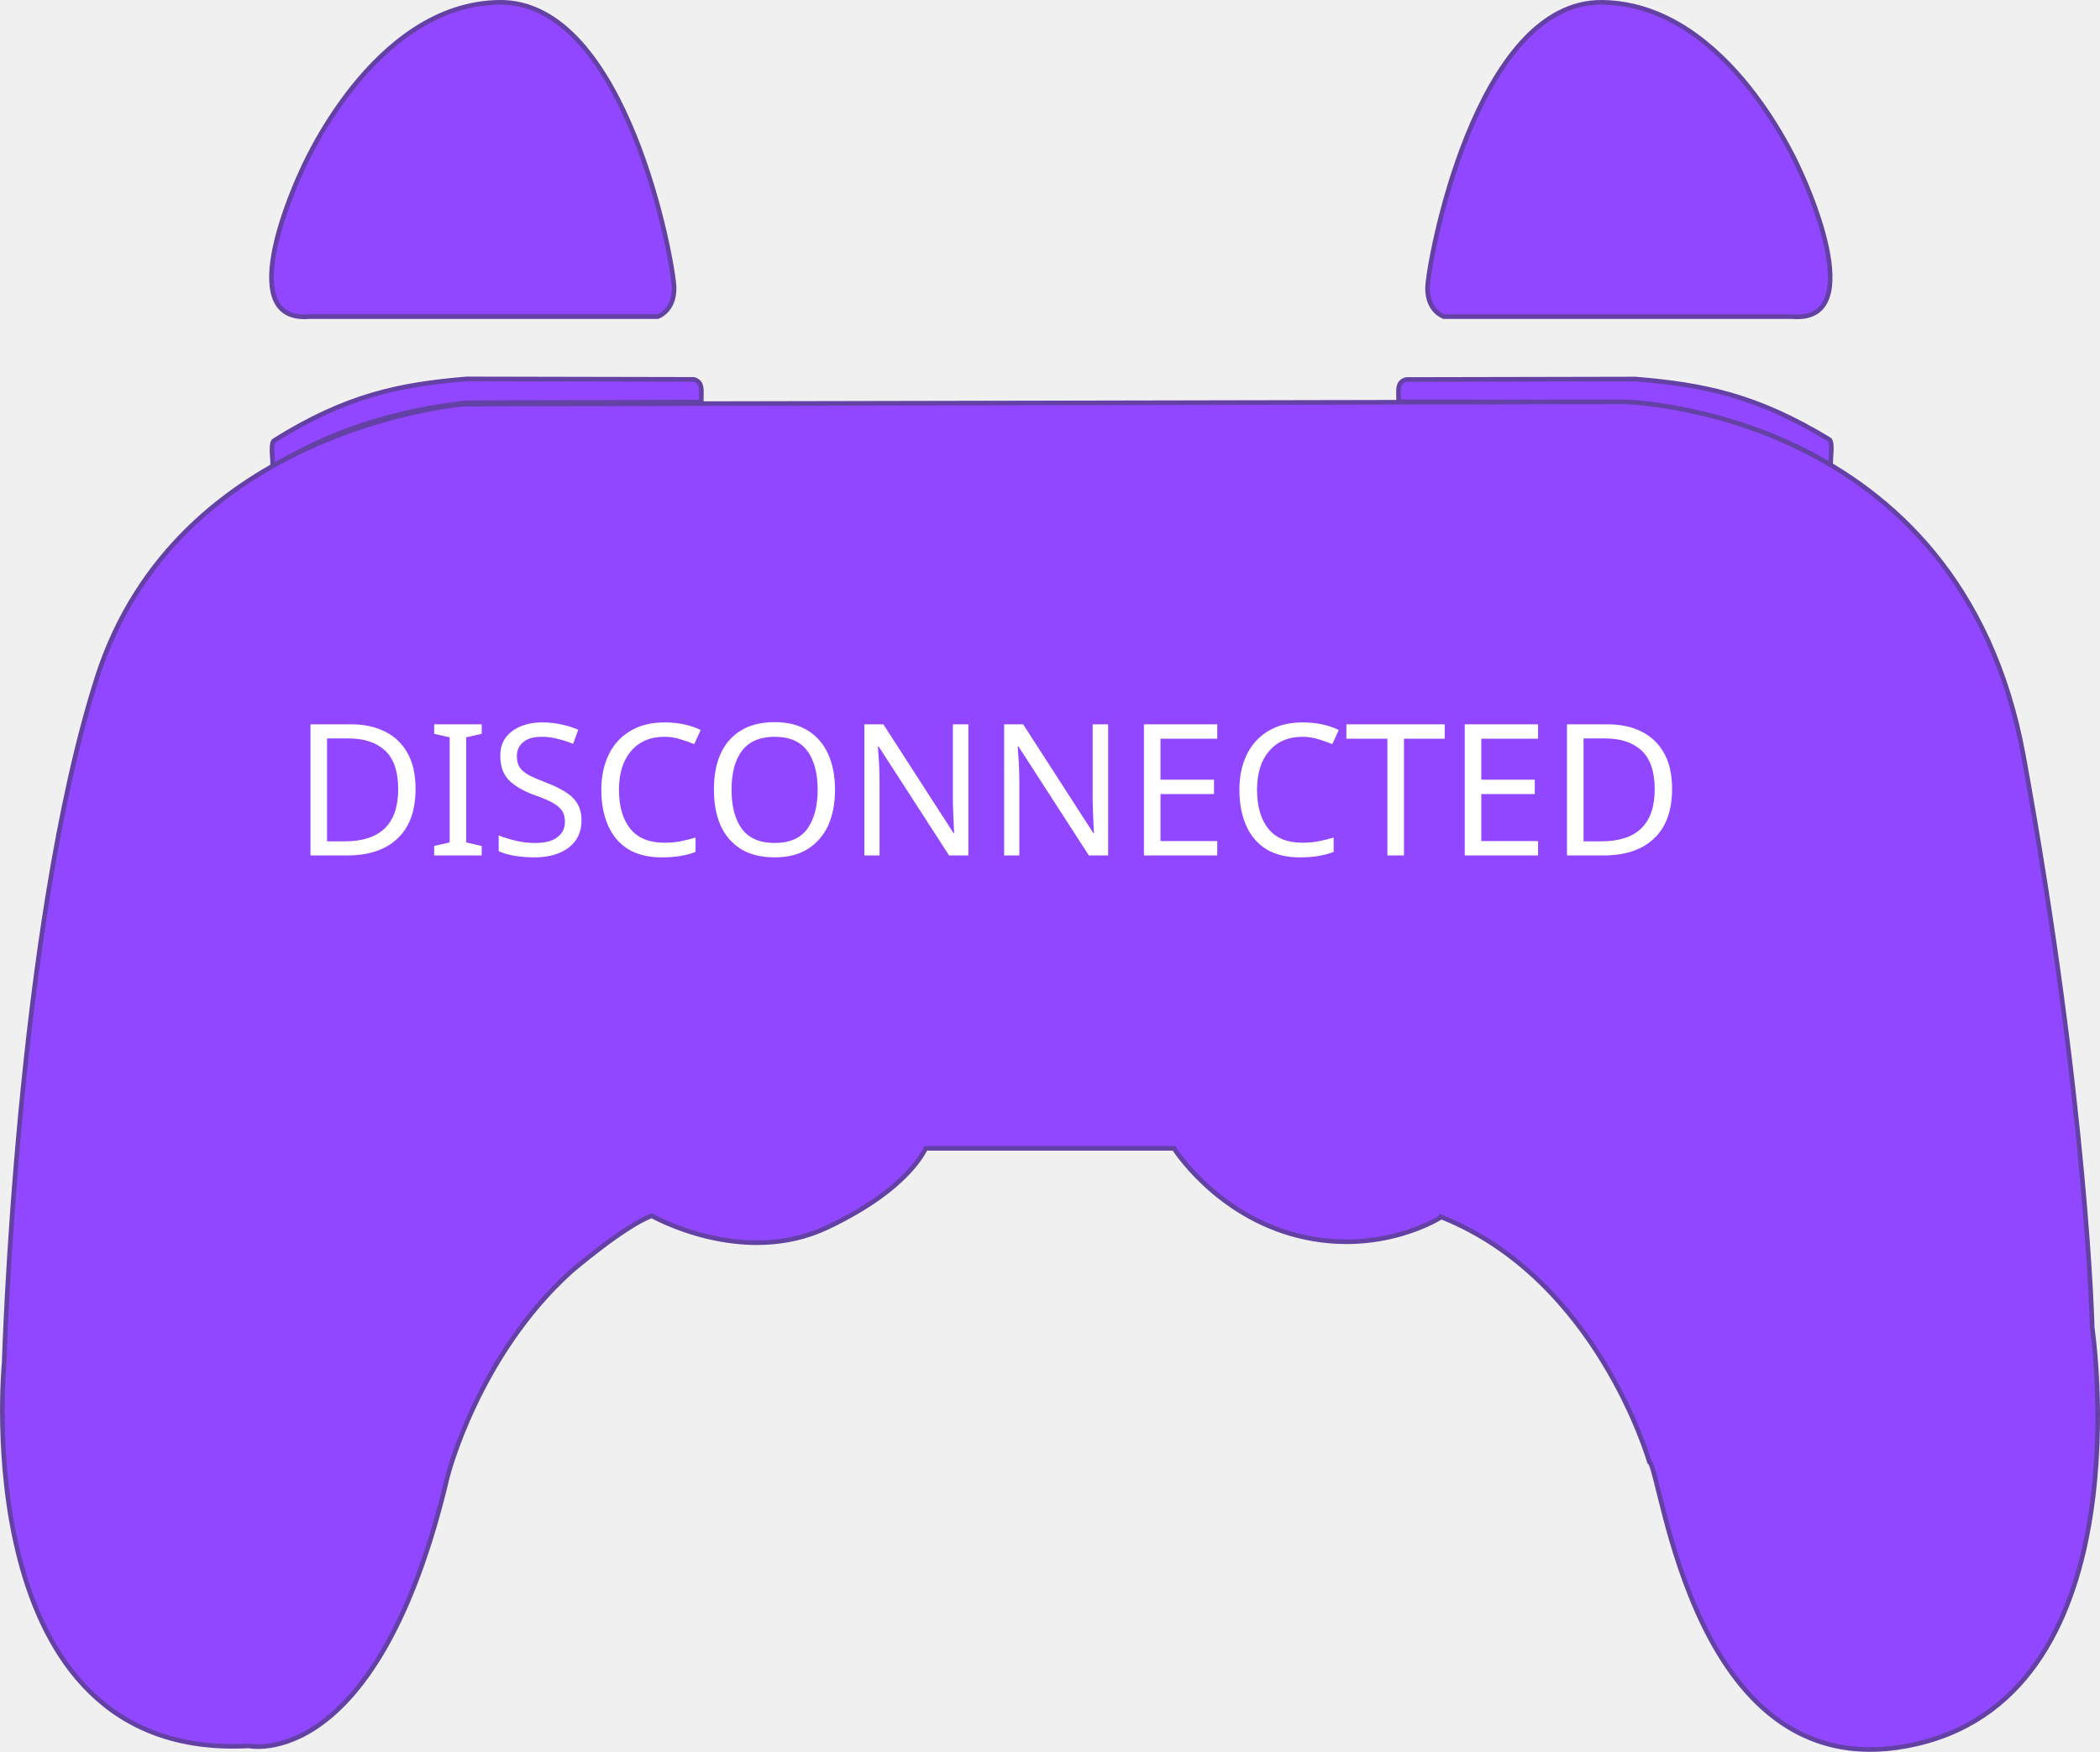
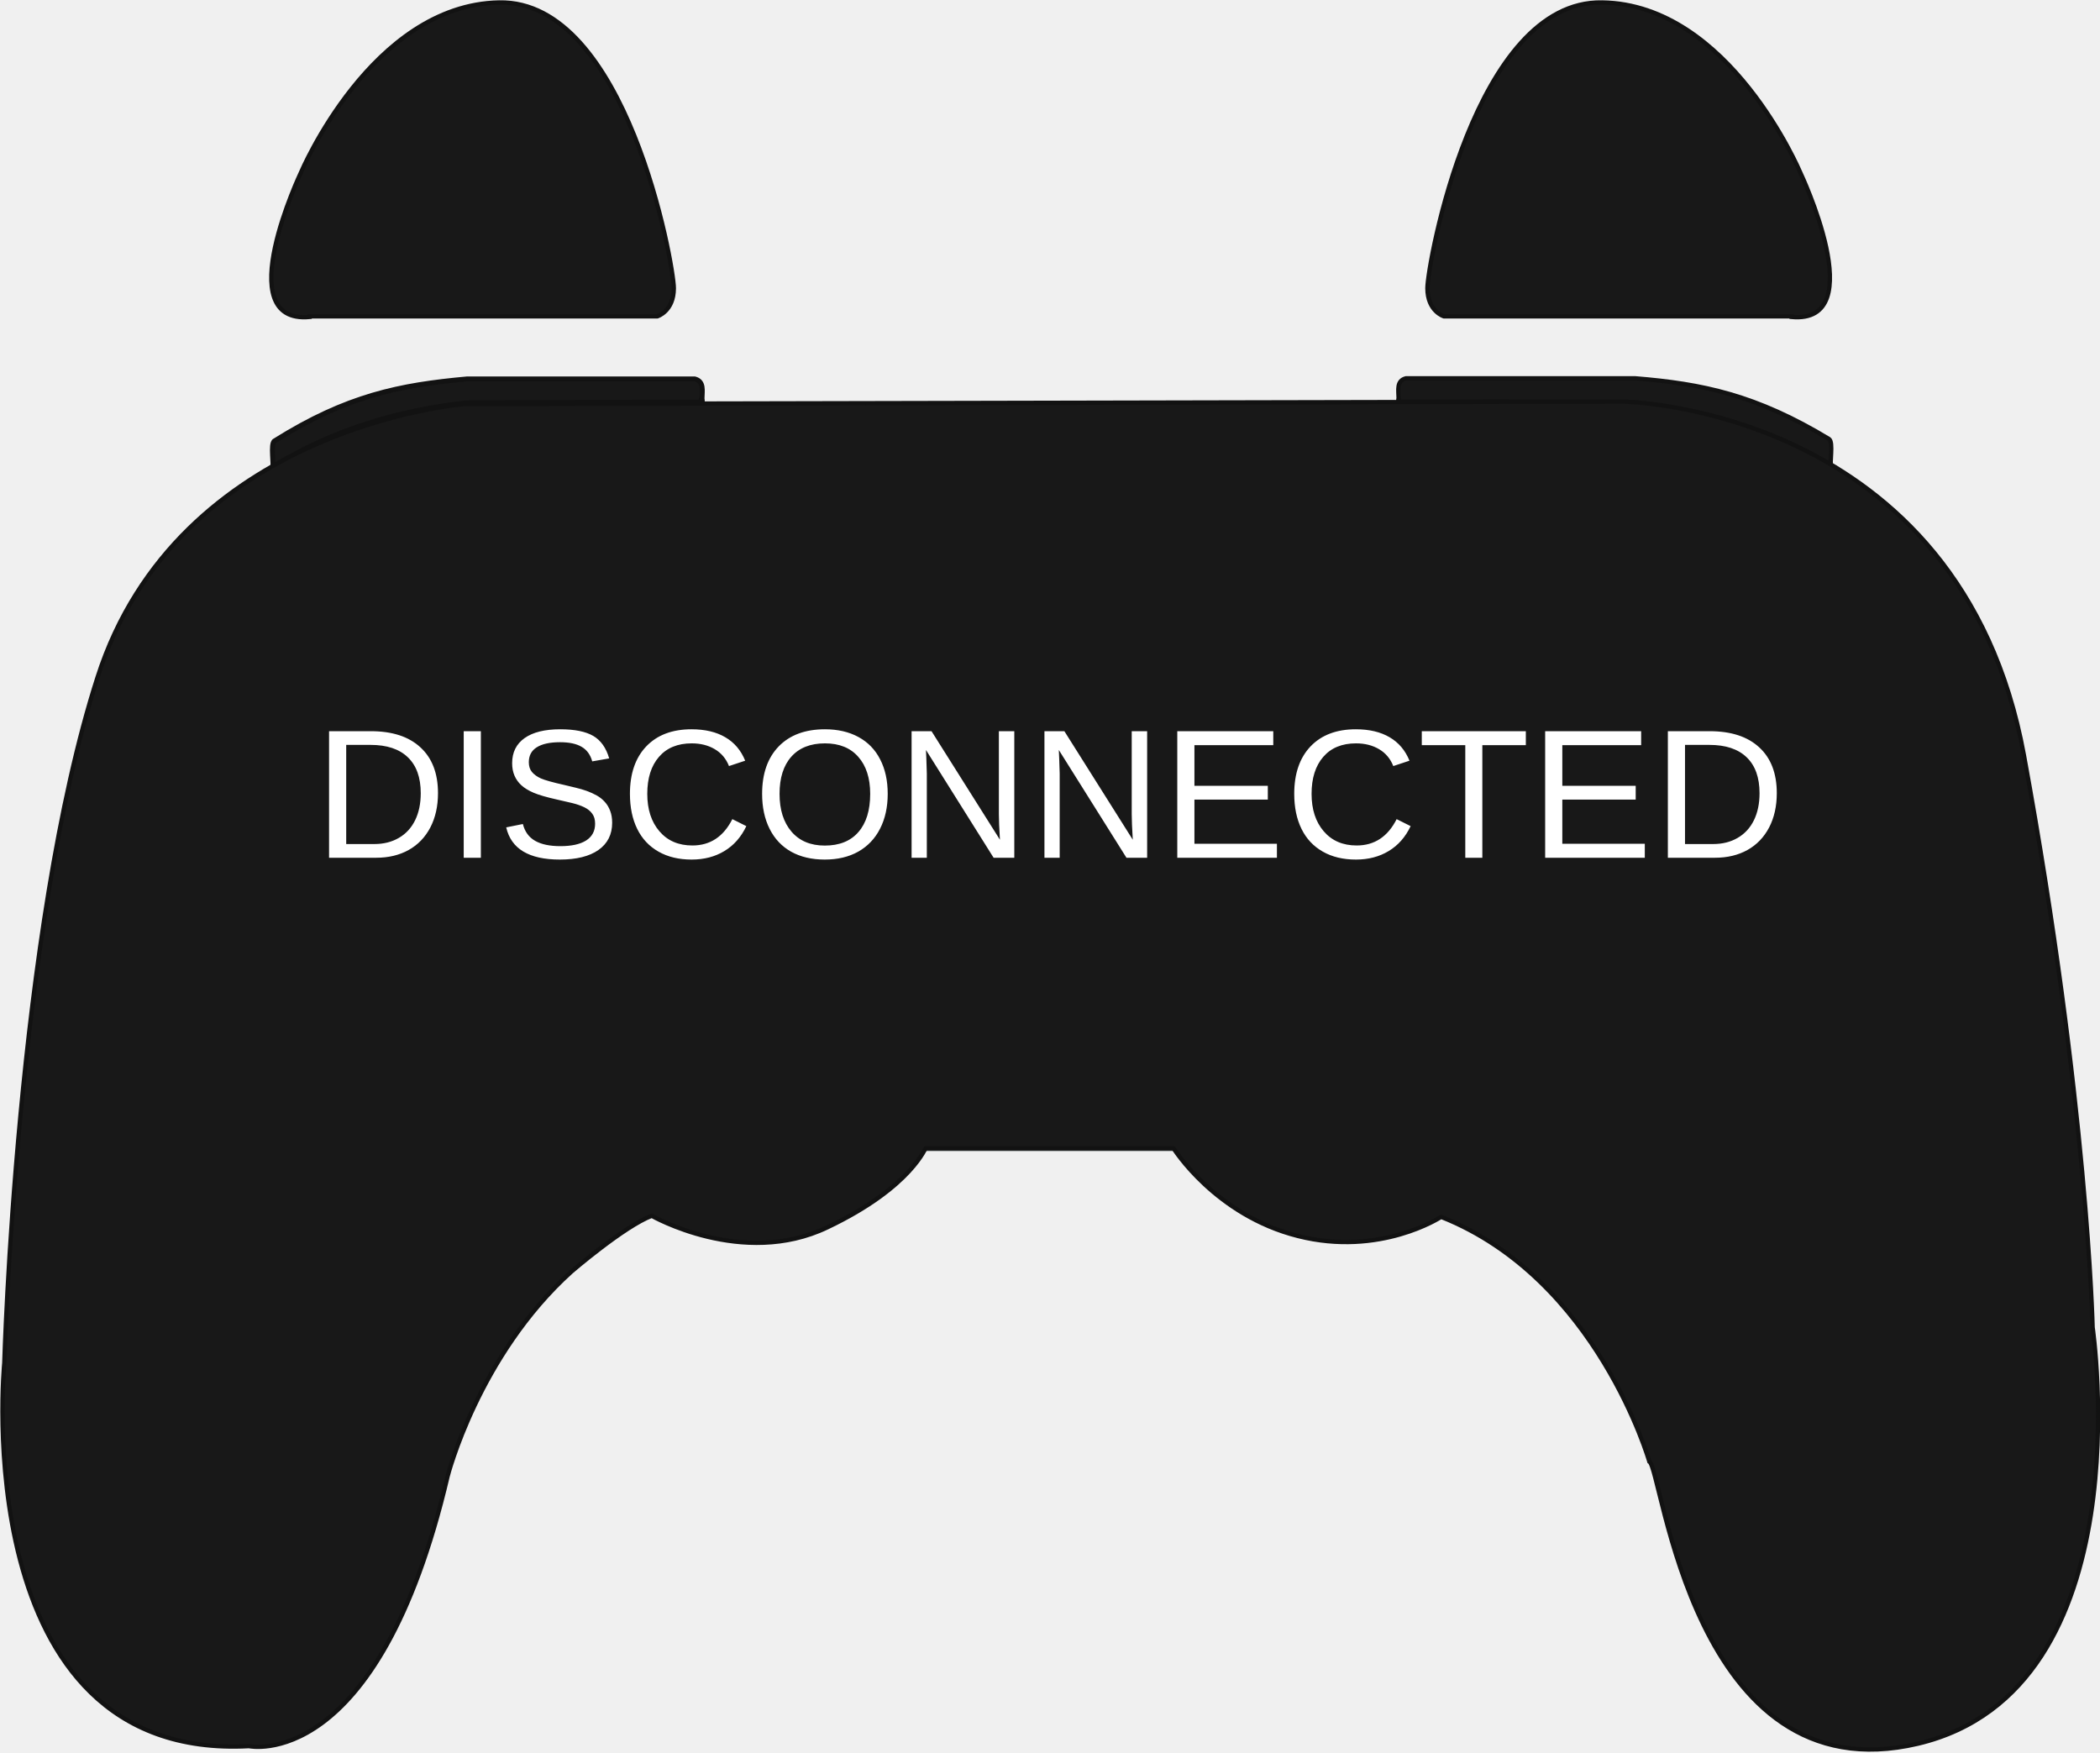
- <svg xmlns="http://www.w3.org/2000/svg" width="120.823mm" height="100.806mm" viewBox="0 0 120.823 100.806" version="1.1" id="svg1304">
-   <defs id="defs1301" />
-   <g id="layer1" transform="translate(-54.83629,-116.8916)">
-     <path style="fill:none;stroke:#6f7374;stroke-width:0.265px;stroke-linecap:butt;stroke-linejoin:miter;stroke-opacity:1" d="m 93.157,187.195 c -0.514,-0.831 -1.061,-1.64 -1.926,-2.237 v 0" id="path3308" />
-     <path style="fill:none;stroke:#6f7374;stroke-width:0.265px;stroke-linecap:butt;stroke-linejoin:miter;stroke-opacity:1" d="m 137.762,186.921 c 0.433,-0.862 0.955,-1.456 1.506,-1.964" id="path3343" />
-     <path style="fill:#cbcfd2;fill-opacity:1;stroke:#6f7374;stroke-width:0.265px;stroke-linecap:butt;stroke-linejoin:miter;stroke-opacity:1" d="m 122.379,182.97 c 1.005,-0.381 0.428,-1.661 0.428,-1.661 -2.606,-6.211 1.943,-11.374 1.943,-11.374 7.557,-6.568 13.606,-1.265 13.606,-1.265 9.338,8.643 0.912,16.287 0.912,16.287 8.122,3.779 15.983,0.261 15.983,0.261 16.461,-6.732 14.159,-22.976 14.159,-22.976 -2.128,-20.37 -21.827,-20.511 -21.827,-20.511 H 84.081 c 0,0 -16.564,-1.205 -22.254,16.168 0,0 -3.257,9.164 2.823,18.72 6.081,9.555 15.853,9.946 15.853,9.946 0,0 7.21,0.869 10.728,-1.607 0,0 -5.255,-4.083 -2.563,-12.118 0,0 2.953,-6.819 10.684,-6.037 7.731,0.782 8.947,8.209 8.947,8.209 0,0 0.999,2.78 -0.565,6.819 0,0 -0.408,0.771 0.375,1.139 z" id="path2307" />
-     <ellipse style="display:inline;fill:#ffffff;fill-opacity:1;fill-rule:evenodd;stroke:#ffffff;stroke-width:0.22;stroke-miterlimit:4;stroke-dasharray:none;stroke-opacity:1" id="path20891" cx="113.185" cy="171.57" rx="0.459" ry="0.453" />
-     <ellipse style="display:inline;fill:#1c1c1c;fill-opacity:1;fill-rule:evenodd;stroke:#000000;stroke-width:0.22;stroke-miterlimit:4;stroke-dasharray:none;stroke-opacity:1" id="path20891-7" cx="115.238" cy="171.57" rx="0.459" ry="0.453" />
-     <ellipse style="display:inline;fill:#1c1c1c;fill-opacity:1;fill-rule:evenodd;stroke:#000000;stroke-width:0.22;stroke-miterlimit:4;stroke-dasharray:none;stroke-opacity:1" id="path20891-4" cx="117.423" cy="171.569" rx="0.459" ry="0.453" />
-     <ellipse style="fill:#000000;fill-opacity:1;fill-rule:evenodd;stroke:#000000;stroke-width:0.219;stroke-miterlimit:4;stroke-dasharray:none;stroke-opacity:1" id="path6182" cx="138.984" cy="158.722" rx="4.071" ry="4.018" />
-     <ellipse style="fill:#000000;fill-opacity:1;fill-rule:evenodd;stroke:#000000;stroke-width:0.219;stroke-miterlimit:4;stroke-dasharray:none;stroke-opacity:1" id="path6182-0" cx="157.828" cy="158.799" rx="4.071" ry="4.018" />
-     <ellipse style="fill:#000000;fill-opacity:1;fill-rule:evenodd;stroke:#000000;stroke-width:0.219;stroke-miterlimit:4;stroke-dasharray:none;stroke-opacity:1" id="path6182-08" cx="148.39" cy="167.044" rx="4.071" ry="4.018" />
-     <ellipse style="display:inline;fill:#484b4a;fill-opacity:1;fill-rule:evenodd;stroke:#484b4a;stroke-width:0.185;stroke-miterlimit:4;stroke-dasharray:none;stroke-opacity:1" id="path6182-9" cx="148.323" cy="178.48" rx="3.456" ry="3.377" />
-     <ellipse style="display:inline;fill:#bfc7c9;fill-opacity:1;fill-rule:evenodd;stroke:#484b4a;stroke-width:0.138;stroke-miterlimit:4;stroke-dasharray:none;stroke-opacity:1" id="path6182-9-2" cx="148.326" cy="178.518" rx="2.558" ry="2.532" />
-     <ellipse style="display:inline;fill:#dfdfdf;fill-opacity:1;fill-rule:evenodd;stroke:#000000;stroke-width:0.138;stroke-miterlimit:4;stroke-dasharray:none;stroke-opacity:1" id="path6182-9-2-7" cx="82.166" cy="178.333" rx="2.558" ry="2.532" />
-     <ellipse style="display:inline;fill:#000000;fill-opacity:1;fill-rule:evenodd;stroke:#000000;stroke-width:0.219;stroke-miterlimit:4;stroke-dasharray:none;stroke-opacity:1" id="path6182-3" cx="148.39" cy="150.55" rx="4.071" ry="4.018" />
-     <text xml:space="preserve" style="font-style:normal;font-weight:normal;font-size:4.148px;line-height:1.25;font-family:sans-serif;fill:#45a2f1;fill-opacity:1;stroke:none;stroke-width:0.104" x="144.163" y="153.206" id="text9949" transform="scale(0.9554882,1.046585)">
-       <tspan id="tspan9947" style="fill:#45a2f1;fill-opacity:1;stroke-width:0.104" x="144.163" y="153.206">Y</tspan>
-     </text>
-     <text xml:space="preserve" style="font-style:normal;font-weight:normal;font-size:4.11px;line-height:1.25;font-family:sans-serif;display:inline;fill:#ef7ded;fill-opacity:1;stroke:none;stroke-width:0.103" x="155.35" y="143.992" id="text13027" transform="scale(0.9466929,1.056309)">
-       <tspan id="tspan13025" style="fill:#ef7ded;fill-opacity:1;stroke-width:0.103" x="155.35" y="143.992">X</tspan>
-     </text>
-     <text xml:space="preserve" style="font-style:normal;font-weight:normal;font-size:3.777px;line-height:1.25;font-family:sans-serif;fill:#20b58c;fill-opacity:1;stroke:none;stroke-width:0.094" x="176.319" y="142.476" id="text14953" transform="scale(0.8884485,1.125558)">
-       <tspan id="tspan14951" style="fill:#20b58c;fill-opacity:1;stroke-width:0.094" x="176.319" y="142.476">A</tspan>
-     </text>
-     <text xml:space="preserve" style="font-style:normal;font-weight:normal;font-size:3.968px;line-height:1.25;font-family:sans-serif;fill:#fa5f58;fill-opacity:1;stroke:none;stroke-width:0.099" x="160.886" y="154.122" id="text16761" transform="scale(0.9139633,1.094136)">
-       <tspan id="tspan16759" style="fill:#fa5f58;fill-opacity:1;stroke-width:0.099" x="160.886" y="154.122">B</tspan>
-     </text>
-     <path style="fill:#020202;fill-opacity:1;stroke:#000000;stroke-width:0.265px;stroke-linecap:butt;stroke-linejoin:miter;stroke-opacity:0.77" d="m 79.778,149.521 h 4.685 c 0,0 0.735,-0.043 0.735,0.735 0,0.777 0,5.015 0,5.015 0,0 0.011,0.596 0.628,0.596 0.618,0 4.834,0 4.834,0 0,0 0.862,-0.021 0.862,0.862 0,0.884 0,4.419 0,4.419 0,0 0.106,0.655 -0.655,0.655 -0.761,0 -4.999,0 -4.999,0 0,0 -0.727,0.298 -0.727,0.727 0,0.429 0,5.092 0,5.092 0,0 0.064,0.669 -0.669,0.669 -0.733,0 -4.566,0 -4.566,0 0,0 -0.771,-0.213 -0.771,-0.771 0,-0.558 0,-5.073 0,-5.073 0,0 0.064,-0.605 -0.605,-0.605 -0.668,0 -5.119,0 -5.119,0 0,0 -0.547,0.076 -0.547,-0.948 0,-1.024 0,-4.304 0,-4.304 0,0 0.064,-0.817 0.817,-0.817 0.753,0 4.82,0 4.82,0 0,0 0.688,0.092 0.688,-0.397 0,-0.49 0,-5.239 0,-5.239 0,0 0.228,-0.618 0.59,-0.618 z" id="path20560" />
-     <ellipse style="fill:#020202;fill-opacity:1;fill-rule:evenodd;stroke:#4b4f52;stroke-width:0.251;stroke-miterlimit:4;stroke-dasharray:none;stroke-opacity:1" id="path20683" cx="82.205" cy="158.88" rx="2.22" ry="2.231" />
-     <path style="display:inline;fill:#b0b2b1;fill-opacity:1;stroke:#5d5f5e;stroke-width:0.265px;stroke-linecap:butt;stroke-linejoin:miter;stroke-opacity:1" d="m 113.737,174.869 h 2.893 c 0,0 1.043,0 1.225,1.225 0.182,1.225 -0.577,1.581 -0.923,1.599 -1.429,0.073 -2.491,0.177 -3.211,0 -0.518,-0.127 -1.059,-0.405 -1.043,-1.212 0.016,-0.806 0.303,-1.41 1.059,-1.613 z" id="path21320" />
-     <path style="display:inline;opacity:1;fill:#636469;fill-opacity:1;fill-rule:evenodd;stroke:#4b4f52;stroke-width:0.831;stroke-miterlimit:4;stroke-dasharray:none;stroke-opacity:1" id="path22618" transform="matrix(0.2645833,0,0,0.2645833,13.24852,53.16261)" d="m 253.824,380.92 6.98,-12.123 7.009,12.106 z" />
-     <path style="display:inline;opacity:1;fill:#636469;fill-opacity:1;fill-rule:evenodd;stroke:#4b4f52;stroke-width:0.831;stroke-miterlimit:4;stroke-dasharray:none;stroke-opacity:1" id="path22618-8" transform="matrix(0.2645833,0,0,-0.2645833,13.19845,264.3096)" d="m 253.824,380.92 6.98,-12.123 7.009,12.106 z" />
-     <path style="display:inline;opacity:1;fill:#636469;fill-opacity:1;fill-rule:evenodd;stroke:#4b4f52;stroke-width:0.831;stroke-miterlimit:4;stroke-dasharray:none;stroke-opacity:1" id="path22618-1" transform="matrix(0,0.2645833,-0.2645833,0,187.5649,89.81132)" d="m 253.824,380.92 6.98,-12.123 7.009,12.106 z" />
-     <path style="display:inline;opacity:1;fill:#636469;fill-opacity:1;fill-rule:evenodd;stroke:#4b4f52;stroke-width:0.831;stroke-miterlimit:4;stroke-dasharray:none;stroke-opacity:1" id="path22618-80" transform="matrix(0,-0.2645833,0.2645833,0,-23.30026,227.8251)" d="m 253.824,380.92 6.98,-12.123 7.009,12.106 z" />
-     <path style="display:inline;opacity:1;fill:#c0c0c0;fill-opacity:1;fill-rule:evenodd;stroke:#878787;stroke-width:0.831;stroke-miterlimit:4;stroke-dasharray:none;stroke-opacity:1" id="path20787" transform="matrix(0.2591357,0,0,0.2655445,16.45779,52.13373)" d="m 257.464,480.939 -3.875,-1.958 -3.81,2.083 0.664,-4.291 -3.158,-2.98 4.286,-0.694 1.858,-3.924 1.984,3.862 4.306,0.555 -3.06,3.081 z" />
-     <ellipse style="fill:#000000;fill-opacity:1;fill-rule:evenodd;stroke:#000000;stroke-width:0.322;stroke-miterlimit:4;stroke-dasharray:none;stroke-opacity:1" id="path22763-7-9" cx="132.289" cy="176.299" rx="7.502" ry="7.553" />
-     <ellipse style="fill:#000000;fill-opacity:1;fill-rule:evenodd;stroke:#000000;stroke-width:0.322;stroke-miterlimit:4;stroke-dasharray:none;stroke-opacity:1" id="path22763-7-9-3" cx="98.276" cy="176.263" rx="7.502" ry="7.553" />
-     <ellipse style="fill:#2b2d2c;fill-opacity:1;fill-rule:evenodd;stroke:#494b4a;stroke-width:0.197;stroke-miterlimit:4;stroke-dasharray:none;stroke-opacity:1" id="path22763" cx="98.187" cy="176.117" rx="4.574" ry="4.626" />
-     <ellipse style="fill:#2b2d2c;fill-opacity:1;fill-rule:evenodd;stroke:#494b4a;stroke-width:0.197;stroke-miterlimit:4;stroke-dasharray:none;stroke-opacity:1" id="path22763-7" cx="132.367" cy="176.11" rx="4.574" ry="4.626" />
-     <path style="fill:#dee2e3;fill-opacity:1;stroke:#808485;stroke-width:0.265px;stroke-linecap:butt;stroke-linejoin:miter;stroke-opacity:1" d="m 106.493,154.38 h 17.142 c 0,0 3.379,-0.067 3.782,4.051 0,0 -0.089,3.581 -3.67,3.782 0,0 -12.278,0.174 -17.343,0 -1.619,-0.056 -3.082,-0.809 -3.379,-3.491 -0.033,-0.302 0.107,-4.341 3.469,-4.341 z" id="path3952" />
-     <path style="fill:#c7cdce;fill-opacity:1;stroke:#585a5c;stroke-width:0.23px;stroke-linecap:butt;stroke-linejoin:miter;stroke-opacity:1" d="m 107.282,154.998 h 15.69 c 0,0 3.093,-0.056 3.462,3.351 0,0 -0.081,2.962 -3.359,3.129 0,0 -11.239,0.144 -15.875,0 -1.482,-0.046 -2.821,-0.67 -3.093,-2.888 -0.03,-0.25 0.098,-3.592 3.175,-3.592 z" id="path3952-5" />
-     <path style="fill:#1c1c1c;fill-opacity:1;stroke:#000000;stroke-width:0.098px;stroke-linecap:butt;stroke-linejoin:miter;stroke-opacity:1" d="m 106.659,156.837 h 6.155 c 0,0 1.213,-0.026 1.358,1.551 0,0 -0.032,1.371 -1.318,1.448 h -6.228 c 0,0 -1.005,-0.06 -1.213,-1.337 -7.3e-4,-0.005 0.071,-1.662 1.246,-1.662 z" id="path3952-0" />
-     <path style="fill:#1c1c1c;fill-opacity:1;stroke:#000000;stroke-width:0.098px;stroke-linecap:butt;stroke-linejoin:miter;stroke-opacity:1" d="m 117.599,156.879 h 6.155 c 0,0 1.213,-0.026 1.358,1.551 0,0 -0.032,1.371 -1.318,1.448 h -6.228 c 0,0 -1.005,-0.06 -1.213,-1.337 -7.3e-4,-0.005 0.071,-1.662 1.246,-1.662 z" id="path3952-0-9" />
-     <g id="g9249" style="display:inline" transform="translate(13.44318,50.92402)">
-       <rect style="display:inline;fill:#000000;fill-opacity:0.996;fill-rule:evenodd;stroke:#000000;stroke-width:0.182;stroke-miterlimit:4;stroke-dasharray:none;stroke-opacity:1" id="rect6444-3-1" width="0.628" height="0.615" x="133.006" y="127.1" />
-       <rect style="display:inline;fill:#000500;fill-opacity:0.996;fill-rule:evenodd;stroke:#000000;stroke-width:0.182;stroke-miterlimit:4;stroke-dasharray:none;stroke-opacity:1" id="rect6444-5" width="0.628" height="0.615" x="135.436" y="126.303" />
-       <rect style="opacity:1;fill:#000000;fill-opacity:0.996;fill-rule:evenodd;stroke:#000000;stroke-width:0.182;stroke-miterlimit:4;stroke-dasharray:none;stroke-opacity:1" id="rect6444" width="0.628" height="0.615" x="133.816" y="126.303" />
-       <rect style="display:inline;fill:#000000;fill-opacity:0.996;fill-rule:evenodd;stroke:#000000;stroke-width:0.182;stroke-miterlimit:4;stroke-dasharray:none;stroke-opacity:1" id="rect6444-3" width="0.628" height="0.615" x="134.626" y="127.1" />
-       <rect style="display:inline;fill:#000000;fill-opacity:0.996;fill-rule:evenodd;stroke:#000000;stroke-width:0.182;stroke-miterlimit:4;stroke-dasharray:none;stroke-opacity:1" id="rect6444-3-8" width="0.628" height="0.615" x="133.816" y="127.899" />
-       <rect style="display:inline;fill:#000000;fill-opacity:0.996;fill-rule:evenodd;stroke:#000000;stroke-width:0.182;stroke-miterlimit:4;stroke-dasharray:none;stroke-opacity:1" id="rect6444-3-8-7" width="0.628" height="0.615" x="135.436" y="127.899" />
-       <rect style="display:inline;fill:#000000;fill-opacity:0.996;fill-rule:evenodd;stroke:#000000;stroke-width:0.182;stroke-miterlimit:4;stroke-dasharray:none;stroke-opacity:1" id="rect6444-3-8-7-1" width="0.628" height="0.615" x="134.626" y="128.696" />
-       <rect style="display:inline;fill:#000000;fill-opacity:0.996;fill-rule:evenodd;stroke:#000000;stroke-width:0.182;stroke-miterlimit:4;stroke-dasharray:none;stroke-opacity:1" id="rect6444-3-3" width="0.628" height="0.615" x="136.246" y="127.1" />
-     </g>
-     <g id="g6077" style="fill:#9146ff;fill-opacity:1;stroke:#6441a5;stroke-opacity:1" transform="translate(13.44318,50.92402)">
-       <path style="fill:#9146ff;fill-opacity:1;stroke:#6441a5;stroke-width:0.265px;stroke-linecap:butt;stroke-linejoin:miter;stroke-opacity:1" d="m 121.888,89.089 c 4.531,0.017 9.064,0.002 13.595,0.039 3.905,0.408 7.801,1.527 11.284,3.632 -0.151,-0.013 0.146,-1.335 -0.132,-1.504 -4.189,-2.548 -7.252,-3.159 -11.156,-3.478 -4.396,0.009 -8.793,0.018 -13.189,0.027 -0.554,0.152 -0.417,0.691 -0.428,1.116 0.02,0.033 -0.038,0.202 0.027,0.168 z" id="path4512" />
-       <path style="fill:#9146ff;fill-opacity:1;stroke:#6441a5;stroke-width:0.265px;stroke-linecap:butt;stroke-linejoin:miter;stroke-opacity:1" d="m 121.861,88.92 c 0.038,0.034 -0.006,0.082 0.006,0.119 0.006,0.017 0.014,0.032 0.02,0.049" id="path5039" />
-     </g>
-     <g id="g6135" style="fill:#9146ff;fill-opacity:1;stroke:#6441a5;stroke-opacity:1" transform="translate(13.44318,50.92402)">
-       <path style="fill:#9146ff;fill-opacity:1;stroke:#6441a5;stroke-width:0.266px;stroke-linecap:butt;stroke-linejoin:miter;stroke-opacity:1" d="m 81.713,89.108 c -4.495,0.018 -8.991,0.002 -13.484,0.04 -3.873,0.416 -7.738,1.557 -11.193,3.704 0.149,-0.013 -0.145,-1.361 0.131,-1.534 4.155,-2.599 7.193,-3.222 11.066,-3.547 4.361,0.009 8.722,0.018 13.082,0.027 0.55,0.155 0.414,0.705 0.425,1.138 -0.02,0.033 0.038,0.206 -0.027,0.172 z" id="path4512-4" />
-       <path style="fill:#9146ff;fill-opacity:1;stroke:#6441a5;stroke-width:0.266px;stroke-linecap:butt;stroke-linejoin:miter;stroke-opacity:1" d="m 81.739,88.937 c -0.038,0.035 0.006,0.084 -0.006,0.122 -0.006,0.018 -0.014,0.033 -0.02,0.05" id="path5039-2" />
-     </g>
-     <path style="fill:#9146ff;fill-opacity:1;stroke:#6441a5;stroke-width:0.265px;stroke-linecap:butt;stroke-linejoin:miter;stroke-opacity:1" d="m 72.66,135.11 h 20.018 c 0,0 0.943,-0.295 0.943,-1.634 0,-1.339 -2.727,-16.551 -10.061,-16.452 -7.333,0.099 -11.397,9.761 -11.397,9.761 0,0 -4.157,8.741 0.496,8.324 z" id="path23787" />
-     <path style="display:inline;fill:#9146ff;fill-opacity:1;stroke:#6441a5;stroke-width:0.265px;stroke-linecap:butt;stroke-linejoin:miter;stroke-opacity:1" d="m 157.93,135.111 h -20.018 c 0,0 -0.943,-0.295 -0.943,-1.634 0,-1.339 2.727,-16.551 10.061,-16.452 7.333,0.099 11.397,9.761 11.397,9.761 0,0 4.157,8.741 -0.495,8.324 z" id="path23787-7" />
-     <path style="fill:#9146ff;fill-opacity:1;stroke:#6441a5;stroke-width:0.265px;stroke-linecap:butt;stroke-linejoin:miter;stroke-opacity:1" d="m 137.762,186.921 c 8.976,3.571 11.969,14.092 11.969,14.092 0.724,0.361 2.443,19.291 15.443,16.215 13.121,-3.105 10.038,-23.937 10.038,-23.937 0,0 -0.29,-12.837 -3.957,-32.913 -3.668,-20.076 -23.068,-20.366 -23.068,-20.366 l -66.623,0.133 c 0,0 -16.527,1.288 -21.145,15.734 -4.619,14.446 -5.342,39.43 -5.342,39.43 0,0 -2.264,22.932 14.074,22.046 0,0 7.4,1.64 11.437,-15.517 0,0 1.753,-6.959 7.118,-11.793 0,0 3.045,-2.609 4.629,-3.195 0,0 5.21,2.982 10.092,0.673 4.992,-2.361 5.685,-4.721 5.685,-4.553 h 14.268 c 0,0 2.408,3.846 7.152,5.032 4.744,1.186 8.23,-1.08 8.23,-1.08 z" id="path903" />
-     <text xml:space="preserve" style="font-style:normal;font-weight:normal;font-size:10.583px;line-height:1.25;font-family:sans-serif;fill:#ffffff;fill-opacity:1;stroke:none;stroke-width:0.265" x="71.669" y="166.12" id="text3331">
-       <tspan id="tspan3329" style="fill:#ffffff;fill-opacity:1;stroke-width:0.265" x="71.669" y="166.12">DISCONNECTED</tspan>
-     </text>
+ <svg xmlns="http://www.w3.org/2000/svg" version="1.1" viewBox="0 0 342.5 285.8">
+   <defs>
+     <style>
+       .cls-1 {
+         stroke-width: .8px;
+       }
+ 
+       .cls-1, .cls-2, .cls-3, .cls-4, .cls-5, .cls-6, .cls-7, .cls-8, .cls-9, .cls-10, .cls-11, .cls-12, .cls-13, .cls-14, .cls-15, .cls-16, .cls-17, .cls-18, .cls-19, .cls-20 {
+         stroke-miterlimit: 11.3;
+       }
+ 
+       .cls-1, .cls-18 {
+         fill: #181818;
+         stroke: #121212;
+       }
+ 
+       .cls-2 {
+         stroke-opacity: .8;
+       }
+ 
+       .cls-2, .cls-3, .cls-4, .cls-9, .cls-13, .cls-16, .cls-17, .cls-20 {
+         stroke: #000;
+       }
+ 
+       .cls-2, .cls-7 {
+         fill: #020202;
+       }
+ 
+       .cls-2, .cls-8, .cls-10, .cls-12, .cls-15, .cls-18 {
+         stroke-width: .7px;
+       }
+ 
+       .cls-3 {
+         fill: #000500;
+       }
+ 
+       .cls-3, .cls-4 {
+         fill-opacity: 1;
+         stroke-width: .5px;
+       }
+ 
+       .cls-4, .cls-9, .cls-16 {
+         fill: #000;
+       }
+ 
+       .cls-5 {
+         stroke: #fff;
+       }
+ 
+       .cls-5, .cls-21 {
+         fill: #fff;
+       }
+ 
+       .cls-5, .cls-20 {
+         stroke-width: .6px;
+       }
+ 
+       .cls-6 {
+         fill: #c7cdce;
+         stroke: #585a5c;
+         stroke-width: .7px;
+       }
+ 
+       .cls-7 {
+         stroke-width: .7px;
+       }
+ 
+       .cls-7, .cls-22 {
+         stroke: #4b4f52;
+       }
+ 
+       .cls-23, .cls-24, .cls-25, .cls-26, .cls-27, .cls-21 {
+         isolation: isolate;
+       }
+ 
+       .cls-8 {
+         fill: #cbcfd2;
+       }
+ 
+       .cls-8, .cls-15 {
+         stroke: #6f7374;
+       }
+ 
+       .cls-9 {
+         stroke-width: .6px;
+       }
+ 
+       .cls-24 {
+         fill: #45a2f1;
+         font-size: 12.3px;
+       }
+ 
+       .cls-24, .cls-25, .cls-26, .cls-27, .cls-21 {
+         font-family: ArialMT, Arial;
+       }
+ 
+       .cls-10 {
+         fill: #dee2e3;
+         stroke: #808485;
+       }
+ 
+       .cls-28 {
+         fill: silver;
+         stroke: #878787;
+         stroke-width: .8px;
+       }
+ 
+       .cls-28, .cls-22 {
+         fill-rule: evenodd;
+       }
+ 
+       .cls-25 {
+         fill: #20b58c;
+         font-size: 12.1px;
+       }
+ 
+       .cls-11 {
+         fill: #484b4a;
+         stroke-width: .5px;
+       }
+ 
+       .cls-11, .cls-14 {
+         stroke: #484b4a;
+       }
+ 
+       .cls-12 {
+         fill: #b0b2b1;
+         stroke: #5d5f5e;
+       }
+ 
+       .cls-26 {
+         fill: #ef7ded;
+         font-size: 12.3px;
+       }
+ 
+       .cls-13 {
+         stroke-width: .3px;
+       }
+ 
+       .cls-13, .cls-20 {
+         fill: #1c1c1c;
+       }
+ 
+       .cls-27 {
+         fill: #fa5f58;
+         font-size: 12.3px;
+       }
+ 
+       .cls-14 {
+         fill: #bfc7c9;
+       }
+ 
+       .cls-14, .cls-17 {
+         stroke-width: .4px;
+       }
+ 
+       .cls-15 {
+         fill: none;
+       }
+ 
+       .cls-21 {
+         font-size: 30px;
+       }
+ 
+       .cls-16 {
+         stroke-width: .9px;
+       }
+ 
+       .cls-17 {
+         fill: #dfdfdf;
+       }
+ 
+       .cls-19 {
+         fill: #2b2d2c;
+         stroke: #494b4a;
+         stroke-width: .6px;
+       }
+ 
+       .cls-22 {
+         fill: #636469;
+         stroke-miterlimit: 3;
+         stroke-width: .6px;
+       }
+     </style>
+   </defs>
+   <g id="svg1304">
+     <path id="path3308" class="cls-15" d="M108.6,199.3c-1.5-2.4-3-4.6-5.5-6.3h0" />
+     <path id="path3343" class="cls-15" d="M235.1,198.5c1.2-2.4,2.7-4.1,4.3-5.6" />
+     <path id="path2307" class="cls-8" d="M191.5,187.3c2.9-1.1,1.2-4.7,1.2-4.7-7.4-17.6,5.5-32.2,5.5-32.2,21.4-18.6,38.6-3.6,38.6-3.6,26.5,24.5,2.6,46.2,2.6,46.2,23,10.7,45.3.7,45.3.7,46.7-19.1,40.1-65.1,40.1-65.1-6-57.7-61.9-58.1-61.9-58.1H82.9s-47-3.4-63.1,45.8c0,0-9.2,26,8,53.1,17.2,27.1,44.9,28.2,44.9,28.2,0,0,20.4,2.5,30.4-4.6,0,0-14.9-11.6-7.3-34.3,0,0,8.4-19.3,30.3-17.1,21.9,2.2,25.4,23.3,25.4,23.3,0,0,2.8,7.9-1.6,19.3,0,0-1.2,2.2,1.1,3.2h40.4Z" />
+     <ellipse id="path20891" class="cls-5" cx="165.4" cy="155" rx="1.3" ry="1.3" />
+     <ellipse id="path20891-7" class="cls-20" cx="171.2" cy="155" rx="1.3" ry="1.3" />
+     <ellipse id="path20891-4" class="cls-20" cx="177.4" cy="155" rx="1.3" ry="1.3" />
+     <ellipse id="path6182" class="cls-9" cx="238.5" cy="118.6" rx="11.5" ry="11.4" />
+     <ellipse id="path6182-0" class="cls-9" cx="291.9" cy="118.8" rx="11.5" ry="11.4" />
+     <ellipse id="path6182-08" class="cls-9" cx="265.2" cy="142.2" rx="11.5" ry="11.4" />
+     <ellipse id="path6182-9" class="cls-11" cx="265" cy="174.6" rx="9.8" ry="9.6" />
+     <ellipse id="path6182-9-2" class="cls-14" cx="265" cy="174.7" rx="7.3" ry="7.2" />
+     <ellipse id="path6182-9-2-7" class="cls-17" cx="77.5" cy="174.2" rx="7.3" ry="7.2" />
+     <ellipse id="path6182-3" class="cls-9" cx="265.2" cy="95.4" rx="11.5" ry="11.4" />
+     <g id="text9949" class="cls-23">
+       <text class="cls-24" transform="translate(235 123.2) scale(.9 1)">
+         <tspan x="0" y="0">Y</tspan>
+       </text>
+     </g>
+     <g id="text13027" class="cls-23">
+       <text class="cls-26" transform="translate(261.4 99.8) scale(.9 1)">
+         <tspan x="0" y="0">X</tspan>
+       </text>
+     </g>
+     <g id="text14953" class="cls-23">
+       <text class="cls-25" transform="translate(288.6 123.2) scale(.8 1)">
+         <tspan x="0" y="0">A</tspan>
+       </text>
+     </g>
+     <g id="text16761" class="cls-23">
+       <text class="cls-27" transform="translate(261.4 146.7) scale(.8 1)">
+         <tspan x="0" y="0">B</tspan>
+       </text>
+     </g>
+     <path id="path20560" class="cls-2" d="M70.7,92.5h13.3s2.1-.1,2.1,2.1v14.2s0,1.7,1.8,1.7h13.7s2.4,0,2.4,2.4v12.5s.3,1.9-1.9,1.9h-14.2s-2.1.8-2.1,2.1v14.4s.2,1.9-1.9,1.9h-12.9s-2.2-.6-2.2-2.2v-14.4s.2-1.7-1.7-1.7h-14.5s-1.6.2-1.6-2.7v-12.2s.2-2.3,2.3-2.3h13.7s2,.3,2-1.1v-14.8s.6-1.8,1.7-1.8h0Z" />
+     <ellipse id="path20683" class="cls-7" cx="77.6" cy="119" rx="6.3" ry="6.3" />
+     <path id="path21320" class="cls-12" d="M167,164.3h8.2s3,0,3.5,3.5-1.6,4.5-2.6,4.5c-4.1.2-7.1.5-9.1,0-1.5-.4-3-1.1-3-3.4,0-2.3.9-4,3-4.6h0Z" />
+     <path id="path22618" class="cls-22" d="M72.5,105l5.2-9.1,5.3,9.1h-10.5Z" />
+     <path id="path22618-8" class="cls-22" d="M72.3,132.2l5.2,9.1,5.3-9.1h-10.5Z" />
+     <path id="path22618-1" class="cls-22" d="M90.5,113.6l9.1,5.2-9.1,5.3v-10.5Z" />
+     <path id="path22618-80" class="cls-22" d="M64.2,124.1l-9.1-5.2,9.1-5.3v10.5Z" />
+     <path id="path20787" class="cls-28" d="M80.3,178.4l-2.8-1.5-2.8,1.6.5-3.2-2.3-2.2,3.1-.5,1.4-3,1.5,2.9,3.2.4-2.2,2.3.6,3.2Z" />
+     <ellipse id="path22763-7-9" class="cls-16" cx="219.6" cy="168.4" rx="21.3" ry="21.4" />
+     <ellipse id="path22763-7-9-3" class="cls-16" cx="123.1" cy="168.3" rx="21.3" ry="21.4" />
+     <ellipse id="path22763" class="cls-19" cx="122.9" cy="167.9" rx="13" ry="13.1" />
+     <ellipse id="path22763-7" class="cls-19" cx="219.8" cy="167.9" rx="13" ry="13.1" />
+     <path id="path3952" class="cls-10" d="M146.4,106.3h48.6s9.6-.2,10.7,11.5c0,0-.3,10.1-10.4,10.7,0,0-34.8.5-49.2,0-4.6-.2-8.7-2.3-9.6-9.9,0-.9.3-12.3,9.8-12.3h0Z" />
+     <path id="path3952-5" class="cls-6" d="M148.7,108h44.5s8.8-.2,9.8,9.5c0,0-.2,8.4-9.5,8.9,0,0-31.9.4-45,0-4.2-.1-8-1.9-8.8-8.2,0-.7.3-10.2,9-10.2h0Z" />
+     <path id="path3952-0" class="cls-13" d="M146.9,113.2h17.4s3.4,0,3.8,4.4c0,0,0,3.9-3.7,4.1h-17.7s-2.8-.2-3.4-3.8c0,0,.2-4.7,3.5-4.7h0Z" />
+     <path id="path3952-0-9" class="cls-13" d="M177.9,113.4h17.4s3.4,0,3.8,4.4c0,0,0,3.9-3.7,4.1h-17.7s-2.8-.2-3.4-3.8c0,0,.2-4.7,3.5-4.7Z" />
+     <g id="g9249">
+       <rect id="rect6444-3-1" class="cls-4" x="259.7" y="173.3" width="1.8" height="1.7" />
+       <rect id="rect6444-5" class="cls-3" x="266.6" y="171" width="1.8" height="1.7" />
+       <rect id="rect6444" class="cls-4" x="262" y="171" width="1.8" height="1.7" />
+       <rect id="rect6444-3" class="cls-4" x="264.3" y="173.3" width="1.8" height="1.7" />
+       <rect id="rect6444-3-8" class="cls-4" x="262" y="175.6" width="1.8" height="1.7" />
+       <rect id="rect6444-3-8-7" class="cls-4" x="266.6" y="175.6" width="1.8" height="1.7" />
+       <rect id="rect6444-3-8-7-1" class="cls-4" x="264.3" y="177.8" width="1.8" height="1.7" />
+       <rect id="rect6444-3-3" class="cls-4" x="268.9" y="173.3" width="1.8" height="1.7" />
+     </g>
+     <g id="g6077">
+       <path id="path4512" class="cls-18" d="M228.2,65.5c12.8,0,25.7,0,38.5.1,11.1,1.2,22.1,4.3,32,10.3-.4,0,.4-3.8-.4-4.3-11.9-7.2-20.6-9-31.6-9.9-12.5,0-24.9,0-37.4,0-1.6.4-1.2,2-1.2,3.2,0,0-.1.6,0,.5h0Z" />
+       <path id="path5039" class="cls-18" d="M228.1,65.1c.1,0,0,.2,0,.3,0,0,0,0,0,.1" />
+     </g>
+     <g id="g6135">
+       <path id="path4512-4" class="cls-1" d="M114.3,65.6c-12.7,0-25.5,0-38.2.1-11,1.2-21.9,4.4-31.7,10.5.4,0-.4-3.9.4-4.3,11.8-7.4,20.4-9.1,31.4-10.1,12.4,0,24.7,0,37.1,0,1.6.4,1.2,2,1.2,3.2,0,0,.1.6,0,.5h0Z" />
+       <path id="path5039-2" class="cls-1" d="M114.4,65.1c-.1,0,0,.2,0,.3,0,0,0,0,0,.1" />
+     </g>
+     <path id="path23787" class="cls-18" d="M50.5,51.6h56.7s2.7-.8,2.7-4.6S102.2,0,81.4.4s-32.3,27.7-32.3,27.7c0,0-11.8,24.8,1.4,23.6h0Z" />
+     <path id="path23787-7" class="cls-18" d="M292.2,51.6h-56.7s-2.7-.8-2.7-4.6S240.5,0,261.3.4c20.8.3,32.3,27.7,32.3,27.7,0,0,11.8,24.8-1.4,23.6h0Z" />
+     <path id="path903" class="cls-18" d="M235.1,198.5c25.4,10.1,33.9,39.9,33.9,39.9,2.1,1,6.9,54.7,43.8,46,37.2-8.8,28.5-67.9,28.5-67.9,0,0-.8-36.4-11.2-93.3-10.4-56.9-65.4-57.7-65.4-57.7l-188.9.4s-46.8,3.6-59.9,44.6C2.7,151.5.7,222.3.7,222.3c0,0-6.4,65,39.9,62.5,0,0,21,4.6,32.4-44,0,0,5-19.7,20.2-33.4,0,0,8.6-7.4,13.1-9.1,0,0,14.8,8.5,28.6,1.9,14.1-6.7,16.1-13.4,16.1-12.9h40.4s6.8,10.9,20.3,14.3c13.4,3.4,23.3-3.1,23.3-3.1Z" />
+     <g id="text3331" class="cls-23">
+       <text class="cls-21" transform="translate(51.2 139.9)">
+         <tspan x="0" y="0">DISCONNECTED</tspan>
+       </text>
+     </g>
  </g>
</svg>
